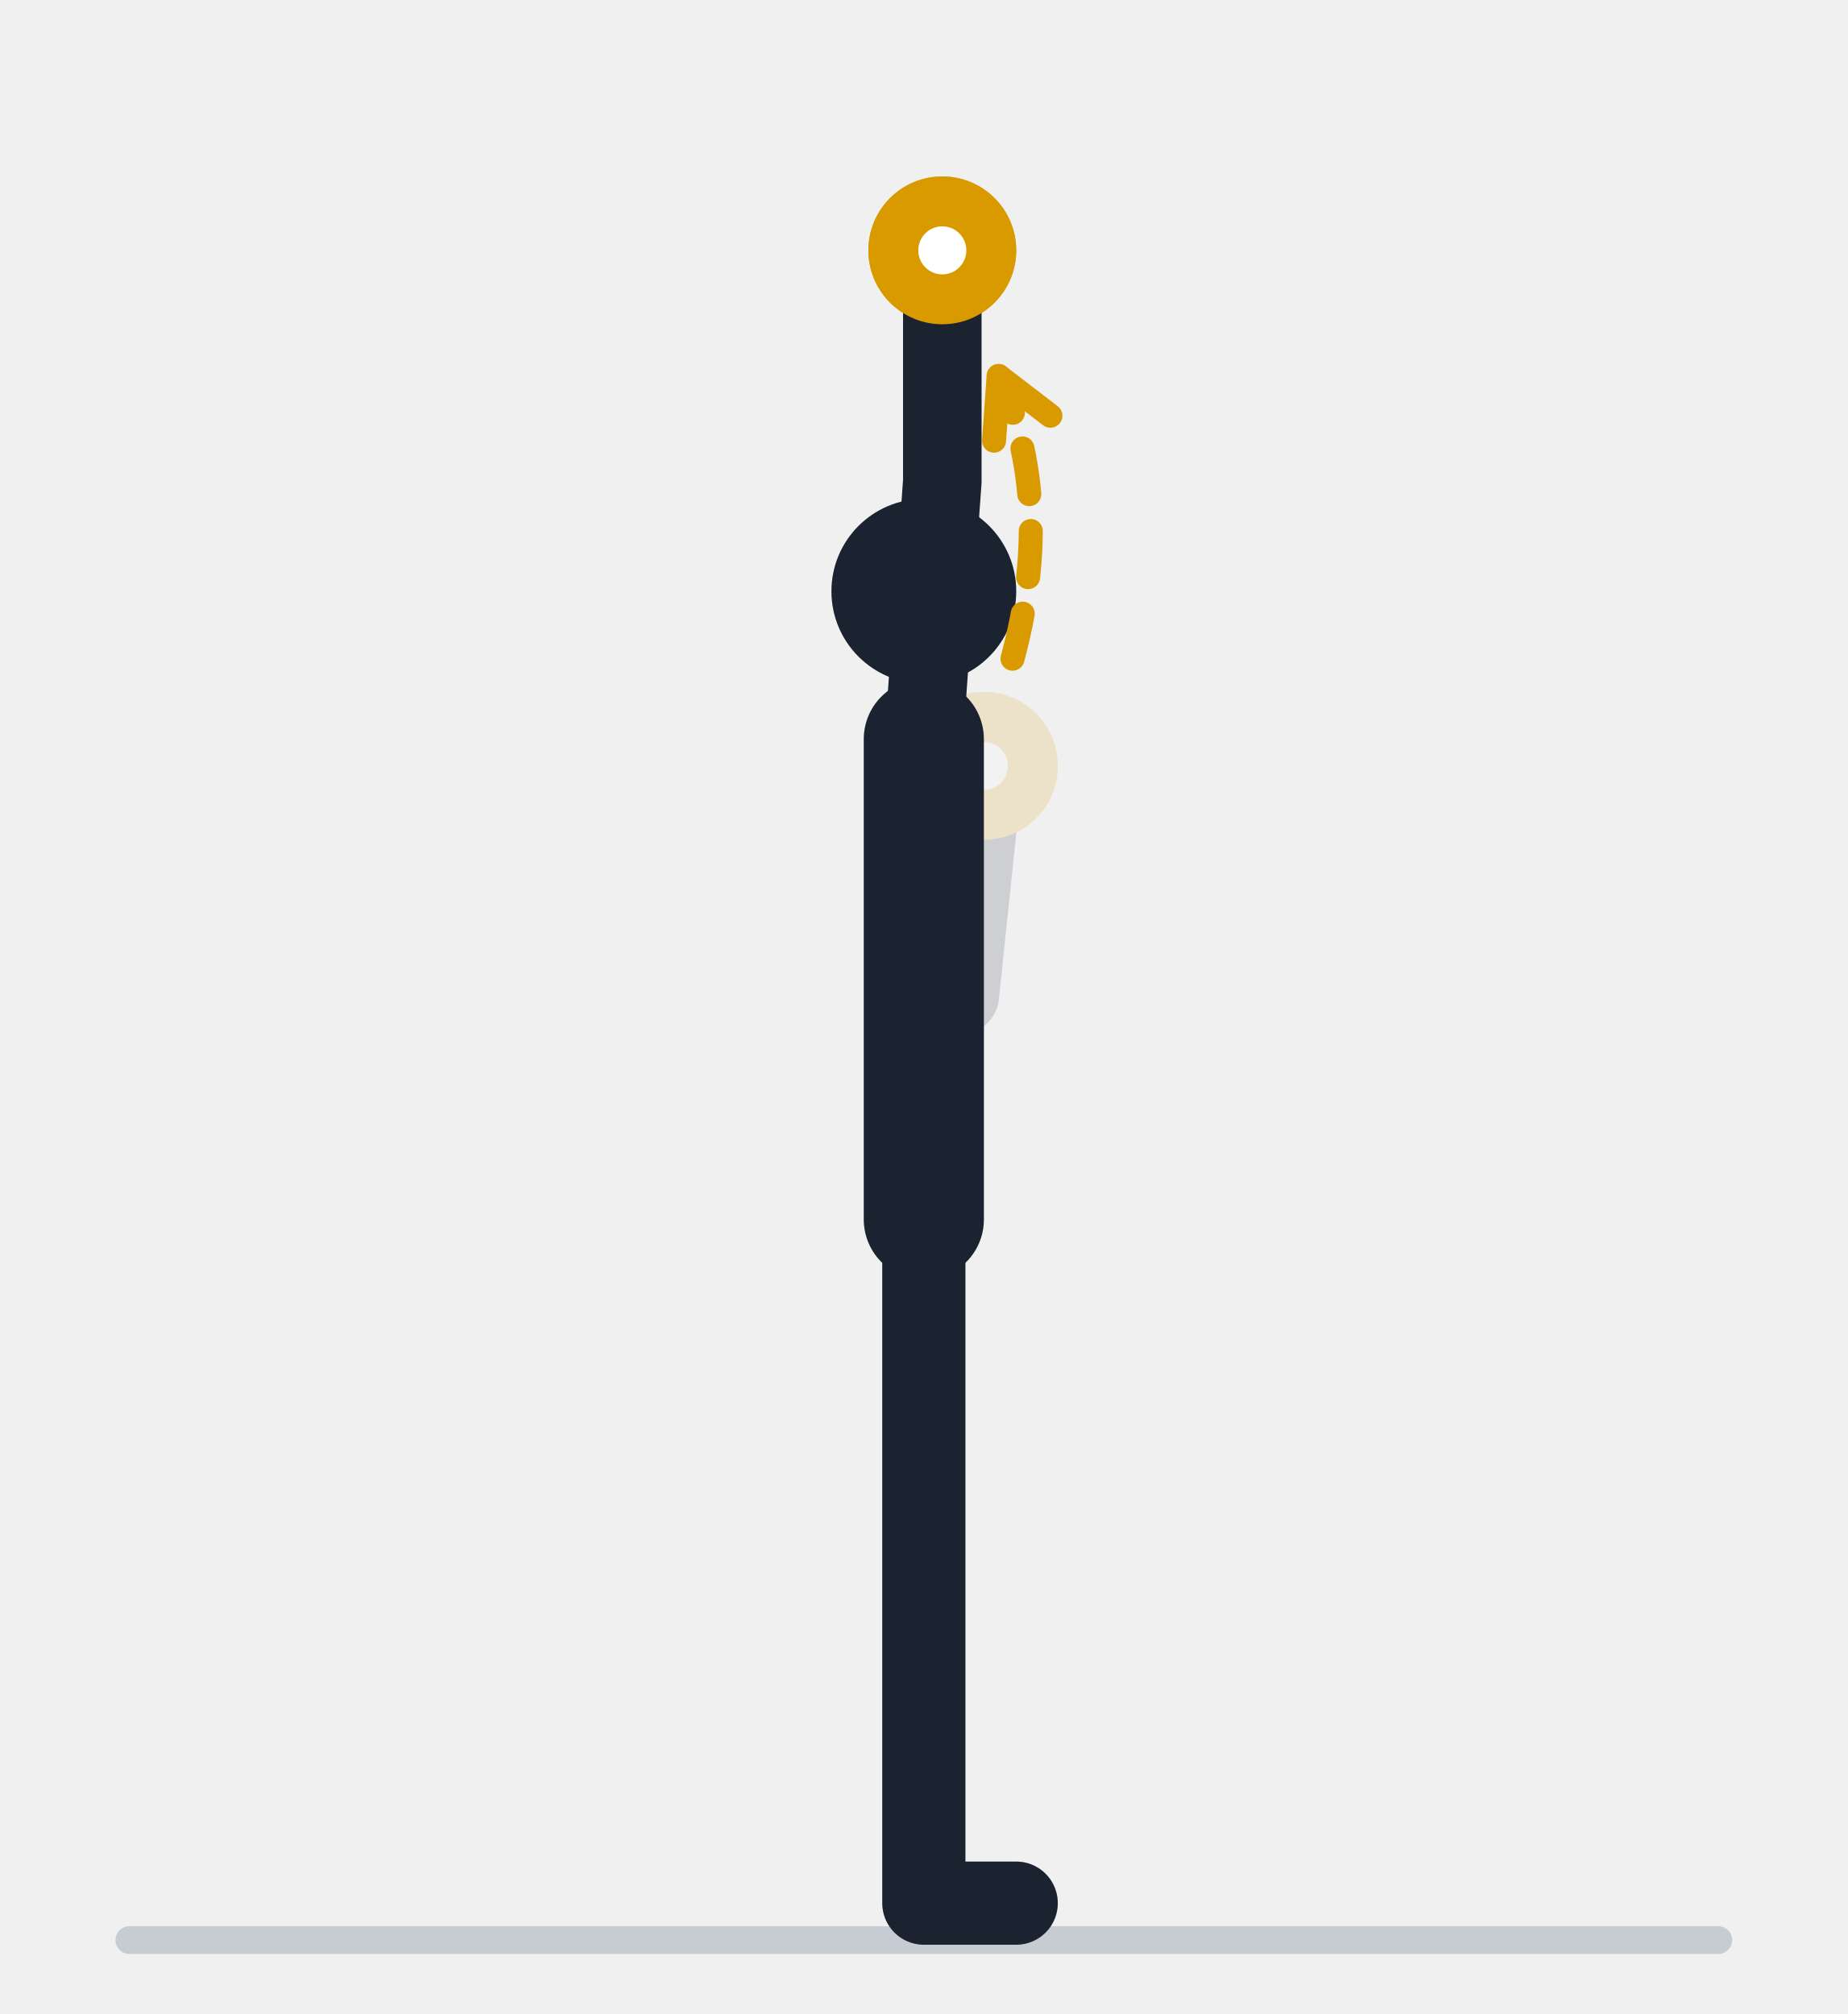
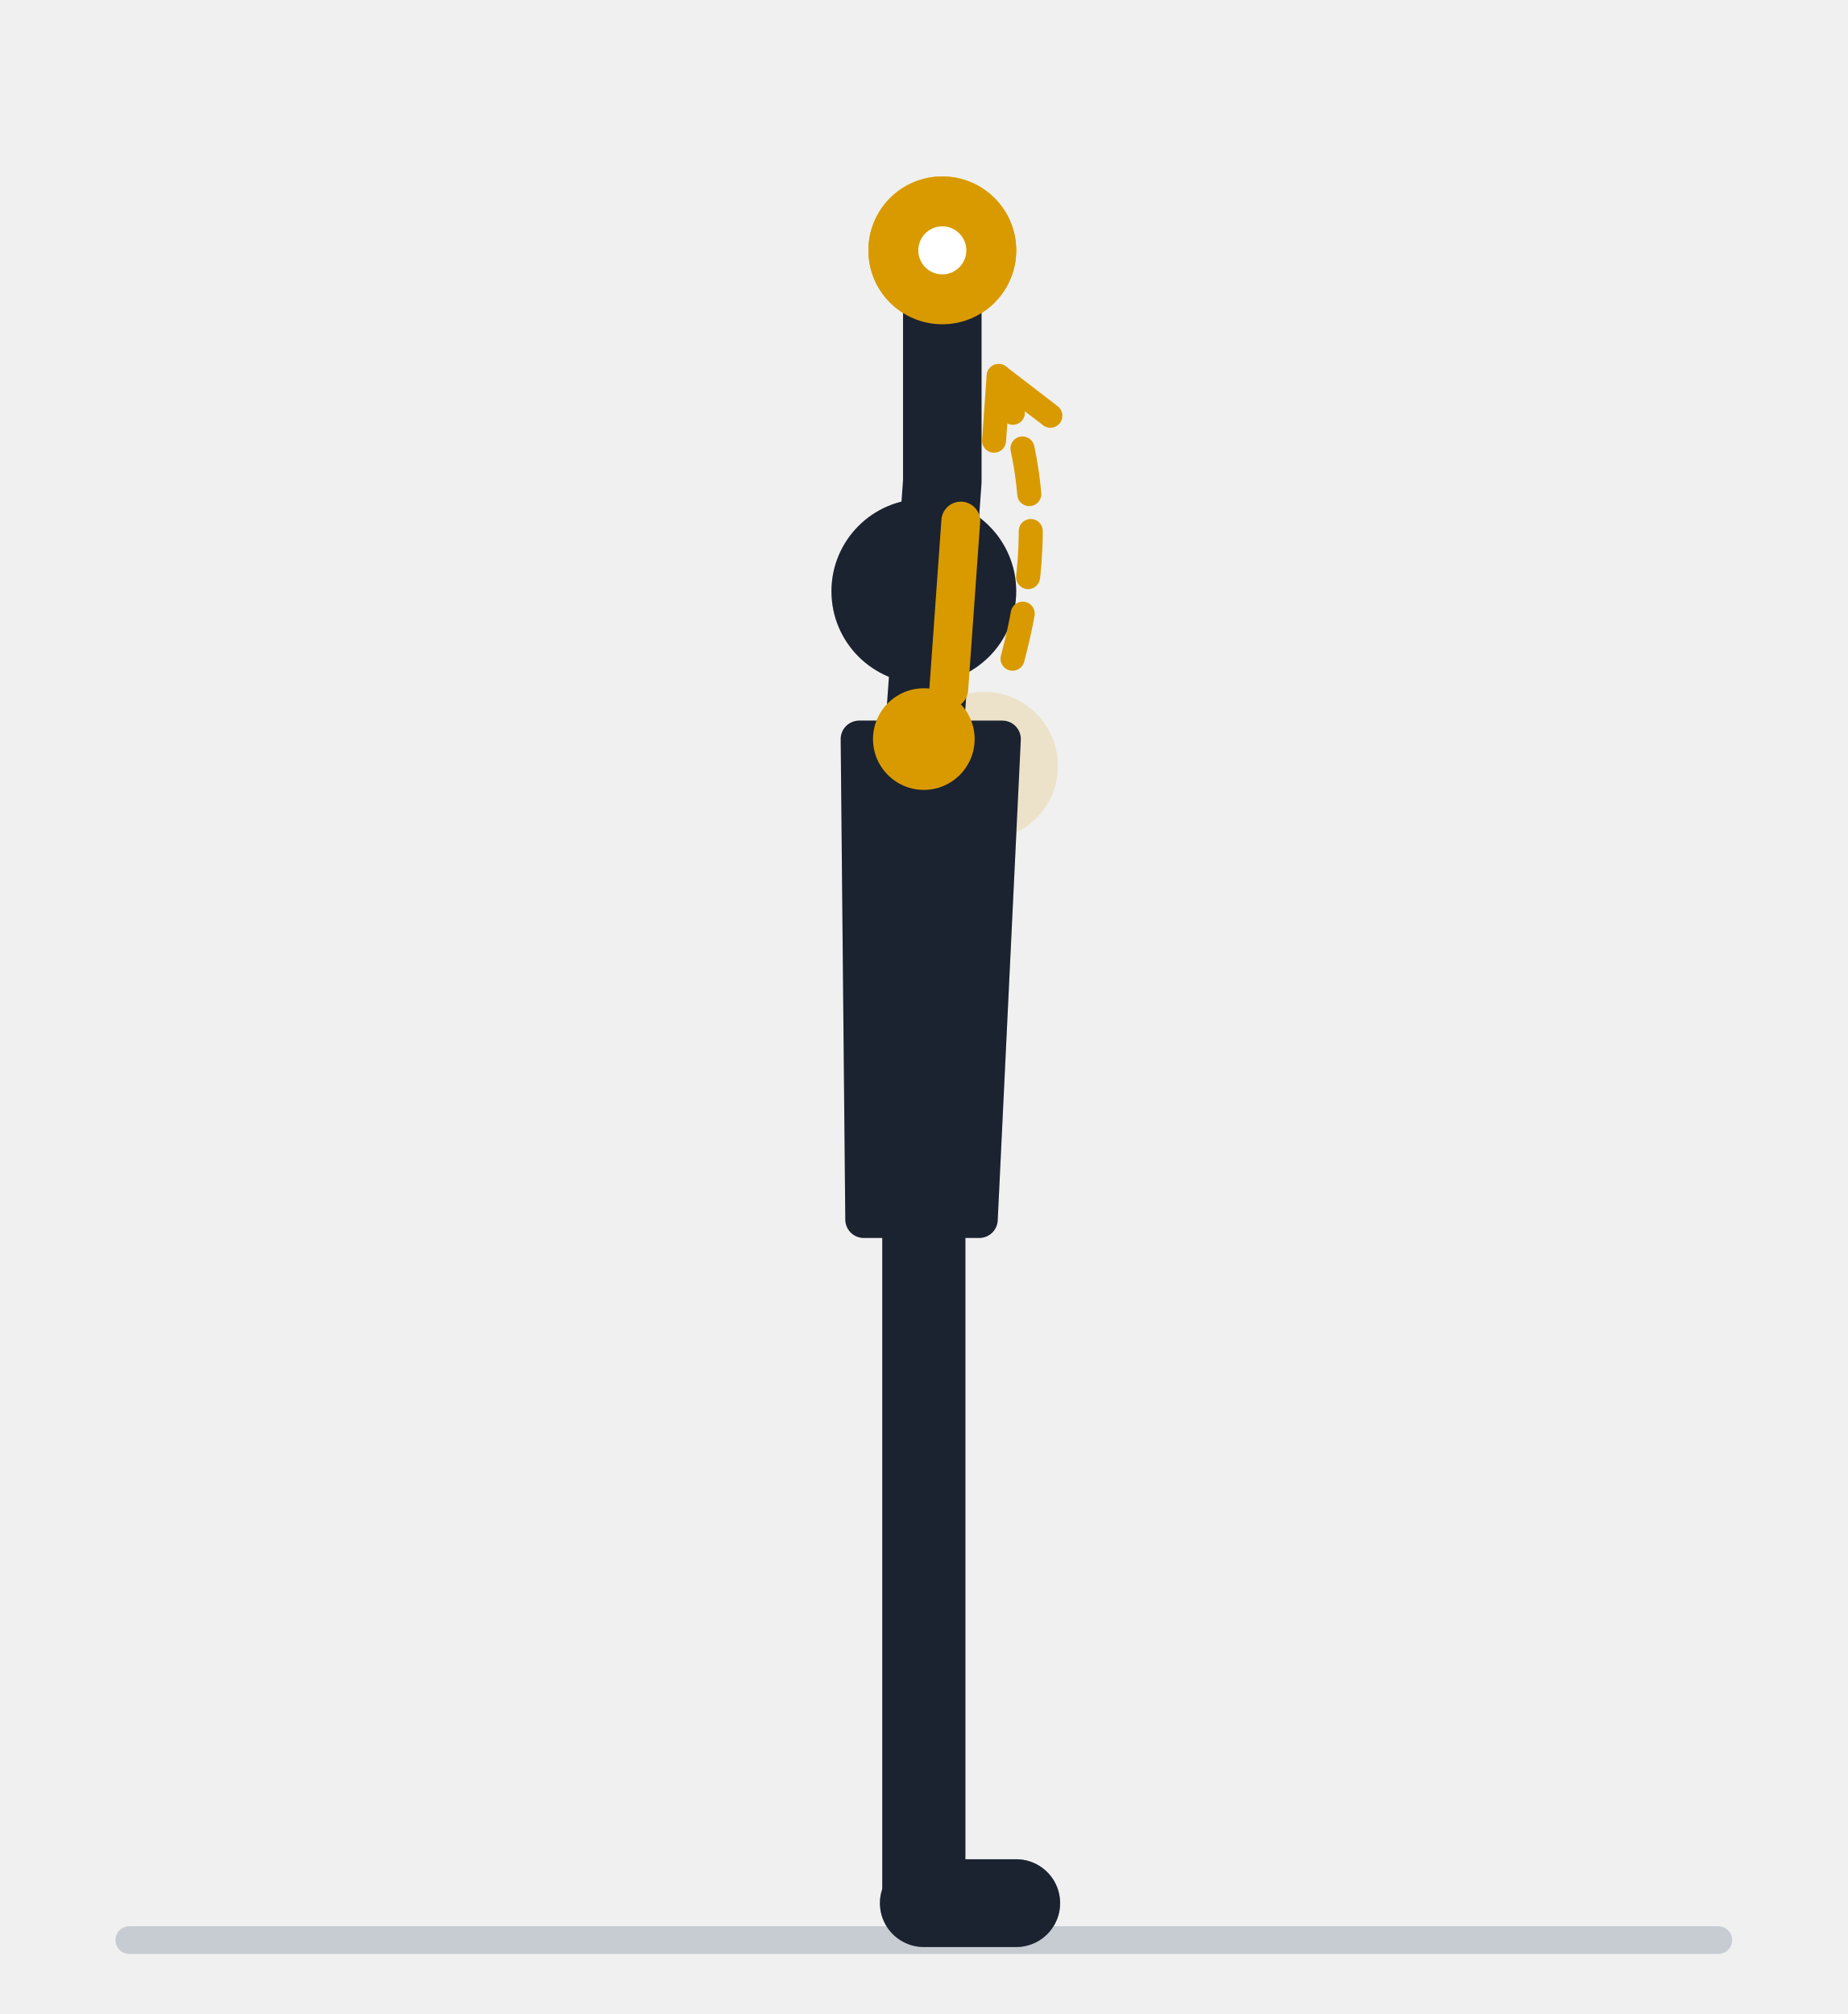
<svg xmlns="http://www.w3.org/2000/svg" viewBox="0 -18 200 218" role="img">
  <line x1="14" y1="192" x2="186" y2="192" stroke="#C7CCD3" stroke-width="3" stroke-linecap="round" />
  <g opacity=".16">
-     <polyline points="100.0,114.0 100.0,152.0 100.0,188.0 110.0,188.0" fill="none" stroke="#9AA2AF" stroke-width="8" stroke-linecap="round" stroke-linejoin="round" />
+     <polyline points="100.0,114.0 100.0,152.0 100.0,188.0" fill="none" stroke="#9AA2AF" stroke-width="8" stroke-linecap="round" stroke-linejoin="round" />
+     <line x1="100.0" y1="188.0" x2="110.0" y2="188.0" stroke="#9AA2AF" stroke-width="9.5" stroke-linecap="round" />
    <polyline points="100.0,62.0 103.9,89.7 106.5,64.9" fill="none" stroke="#9AA2AF" stroke-width="7.5" stroke-linecap="round" stroke-linejoin="round" />
+     <circle cx="106.5" cy="64.9" r="4.6" fill="#9AA2AF" />
    <circle cx="106.5" cy="64.9" r="8" fill="#D99A00" />
    <circle cx="106.5" cy="64.9" r="2.6" fill="#fff" />
-     <line x1="100.0" y1="114.0" x2="100.0" y2="62.0" stroke="#1B2230" stroke-width="13" stroke-linecap="round" />
+     <polygon points="106.0,114.0 108.5,62.0 93.0,62.0 93.5,114.0" fill="#1B2230" stroke="#1B2230" stroke-width="4" stroke-linejoin="round" />
+     <line x1="100.0" y1="62.0" x2="100.0" y2="53.2" stroke="#1B2230" stroke-width="6" stroke-linecap="round" />
    <circle cx="100.0" cy="46.0" r="10" fill="#1B2230" />
-     <polyline points="100.0,114.0 100.0,152.0 100.0,188.0 110.0,188.0" fill="none" stroke="#1B2230" stroke-width="9" stroke-linecap="round" stroke-linejoin="round" />
+     <polyline points="100.0,114.0 100.0,152.0 100.0,188.0" fill="none" stroke="#1B2230" stroke-width="9" stroke-linecap="round" stroke-linejoin="round" />
+     <line x1="100.0" y1="188.0" x2="110.0" y2="188.0" stroke="#1B2230" stroke-width="9.5" stroke-linecap="round" />
    <polyline points="100.0,62.0 103.9,89.7 106.5,64.9" fill="none" stroke="#1B2230" stroke-width="8.5" stroke-linecap="round" stroke-linejoin="round" />
+     <circle cx="106.5" cy="64.9" r="4.6" fill="#1B2230" />
    <circle cx="106.5" cy="64.9" r="8" fill="#D99A00" />
    <circle cx="106.5" cy="64.9" r="2.6" fill="#fff" />
  </g>
-   <polyline points="100.0,114.0 100.0,152.0 100.0,188.0 110.0,188.0" fill="none" stroke="#9AA2AF" stroke-width="8" stroke-linecap="round" stroke-linejoin="round" />
+   <polyline points="100.0,114.0 100.0,152.0 100.0,188.0" fill="none" stroke="#9AA2AF" stroke-width="8" stroke-linecap="round" stroke-linejoin="round" />
+   <line x1="100.0" y1="188.0" x2="110.0" y2="188.0" stroke="#9AA2AF" stroke-width="9.5" stroke-linecap="round" />
  <polyline points="100.0,62.0 102.0,34.1 102.0,9.1" fill="none" stroke="#9AA2AF" stroke-width="7.5" stroke-linecap="round" stroke-linejoin="round" />
+   <circle cx="102.0" cy="9.1" r="4.6" fill="#9AA2AF" />
  <circle cx="102.0" cy="9.1" r="8" fill="#D99A00" />
  <circle cx="102.0" cy="9.1" r="2.6" fill="#fff" />
-   <line x1="100.0" y1="114.0" x2="100.0" y2="62.0" stroke="#1B2230" stroke-width="13" stroke-linecap="round" />
+   <polygon points="106.0,114.0 108.5,62.0 93.0,62.0 93.5,114.0" fill="#1B2230" stroke="#1B2230" stroke-width="4" stroke-linejoin="round" />
+   <line x1="100.0" y1="62.0" x2="100.0" y2="53.2" stroke="#1B2230" stroke-width="6" stroke-linecap="round" />
  <circle cx="100.0" cy="46.0" r="10" fill="#1B2230" />
-   <polyline points="100.0,114.0 100.0,152.0 100.0,188.0 110.0,188.0" fill="none" stroke="#1B2230" stroke-width="9" stroke-linecap="round" stroke-linejoin="round" />
+   <polyline points="100.0,114.0 100.0,152.0 100.0,188.0" fill="none" stroke="#1B2230" stroke-width="9" stroke-linecap="round" stroke-linejoin="round" />
+   <line x1="100.0" y1="188.0" x2="110.0" y2="188.0" stroke="#1B2230" stroke-width="9.5" stroke-linecap="round" />
  <polyline points="100.0,62.0 102.0,34.1 102.0,9.1" fill="none" stroke="#1B2230" stroke-width="8.5" stroke-linecap="round" stroke-linejoin="round" />
+   <circle cx="102.0" cy="9.1" r="4.6" fill="#1B2230" />
+   <circle cx="100.0" cy="62.0" r="5.5" fill="#D99A00" />
+   <line x1="102.7" y1="56.6" x2="104.0" y2="38.4" stroke="#D99A00" stroke-width="4.2" stroke-linecap="round" />
  <circle cx="102.0" cy="9.1" r="8" fill="#D99A00" />
  <circle cx="102.0" cy="9.1" r="2.6" fill="#fff" />
  <path d="M109.6,53.3 Q114.2,36.2 108.1,22.7" fill="none" stroke="#D99A00" stroke-width="2.6" stroke-dasharray="5 4" stroke-linecap="round" />
  <path d="M113.7,27.0 L108.1,22.7 L107.6,29.7" fill="none" stroke="#D99A00" stroke-width="2.6" stroke-linecap="round" stroke-linejoin="round" />
</svg>
